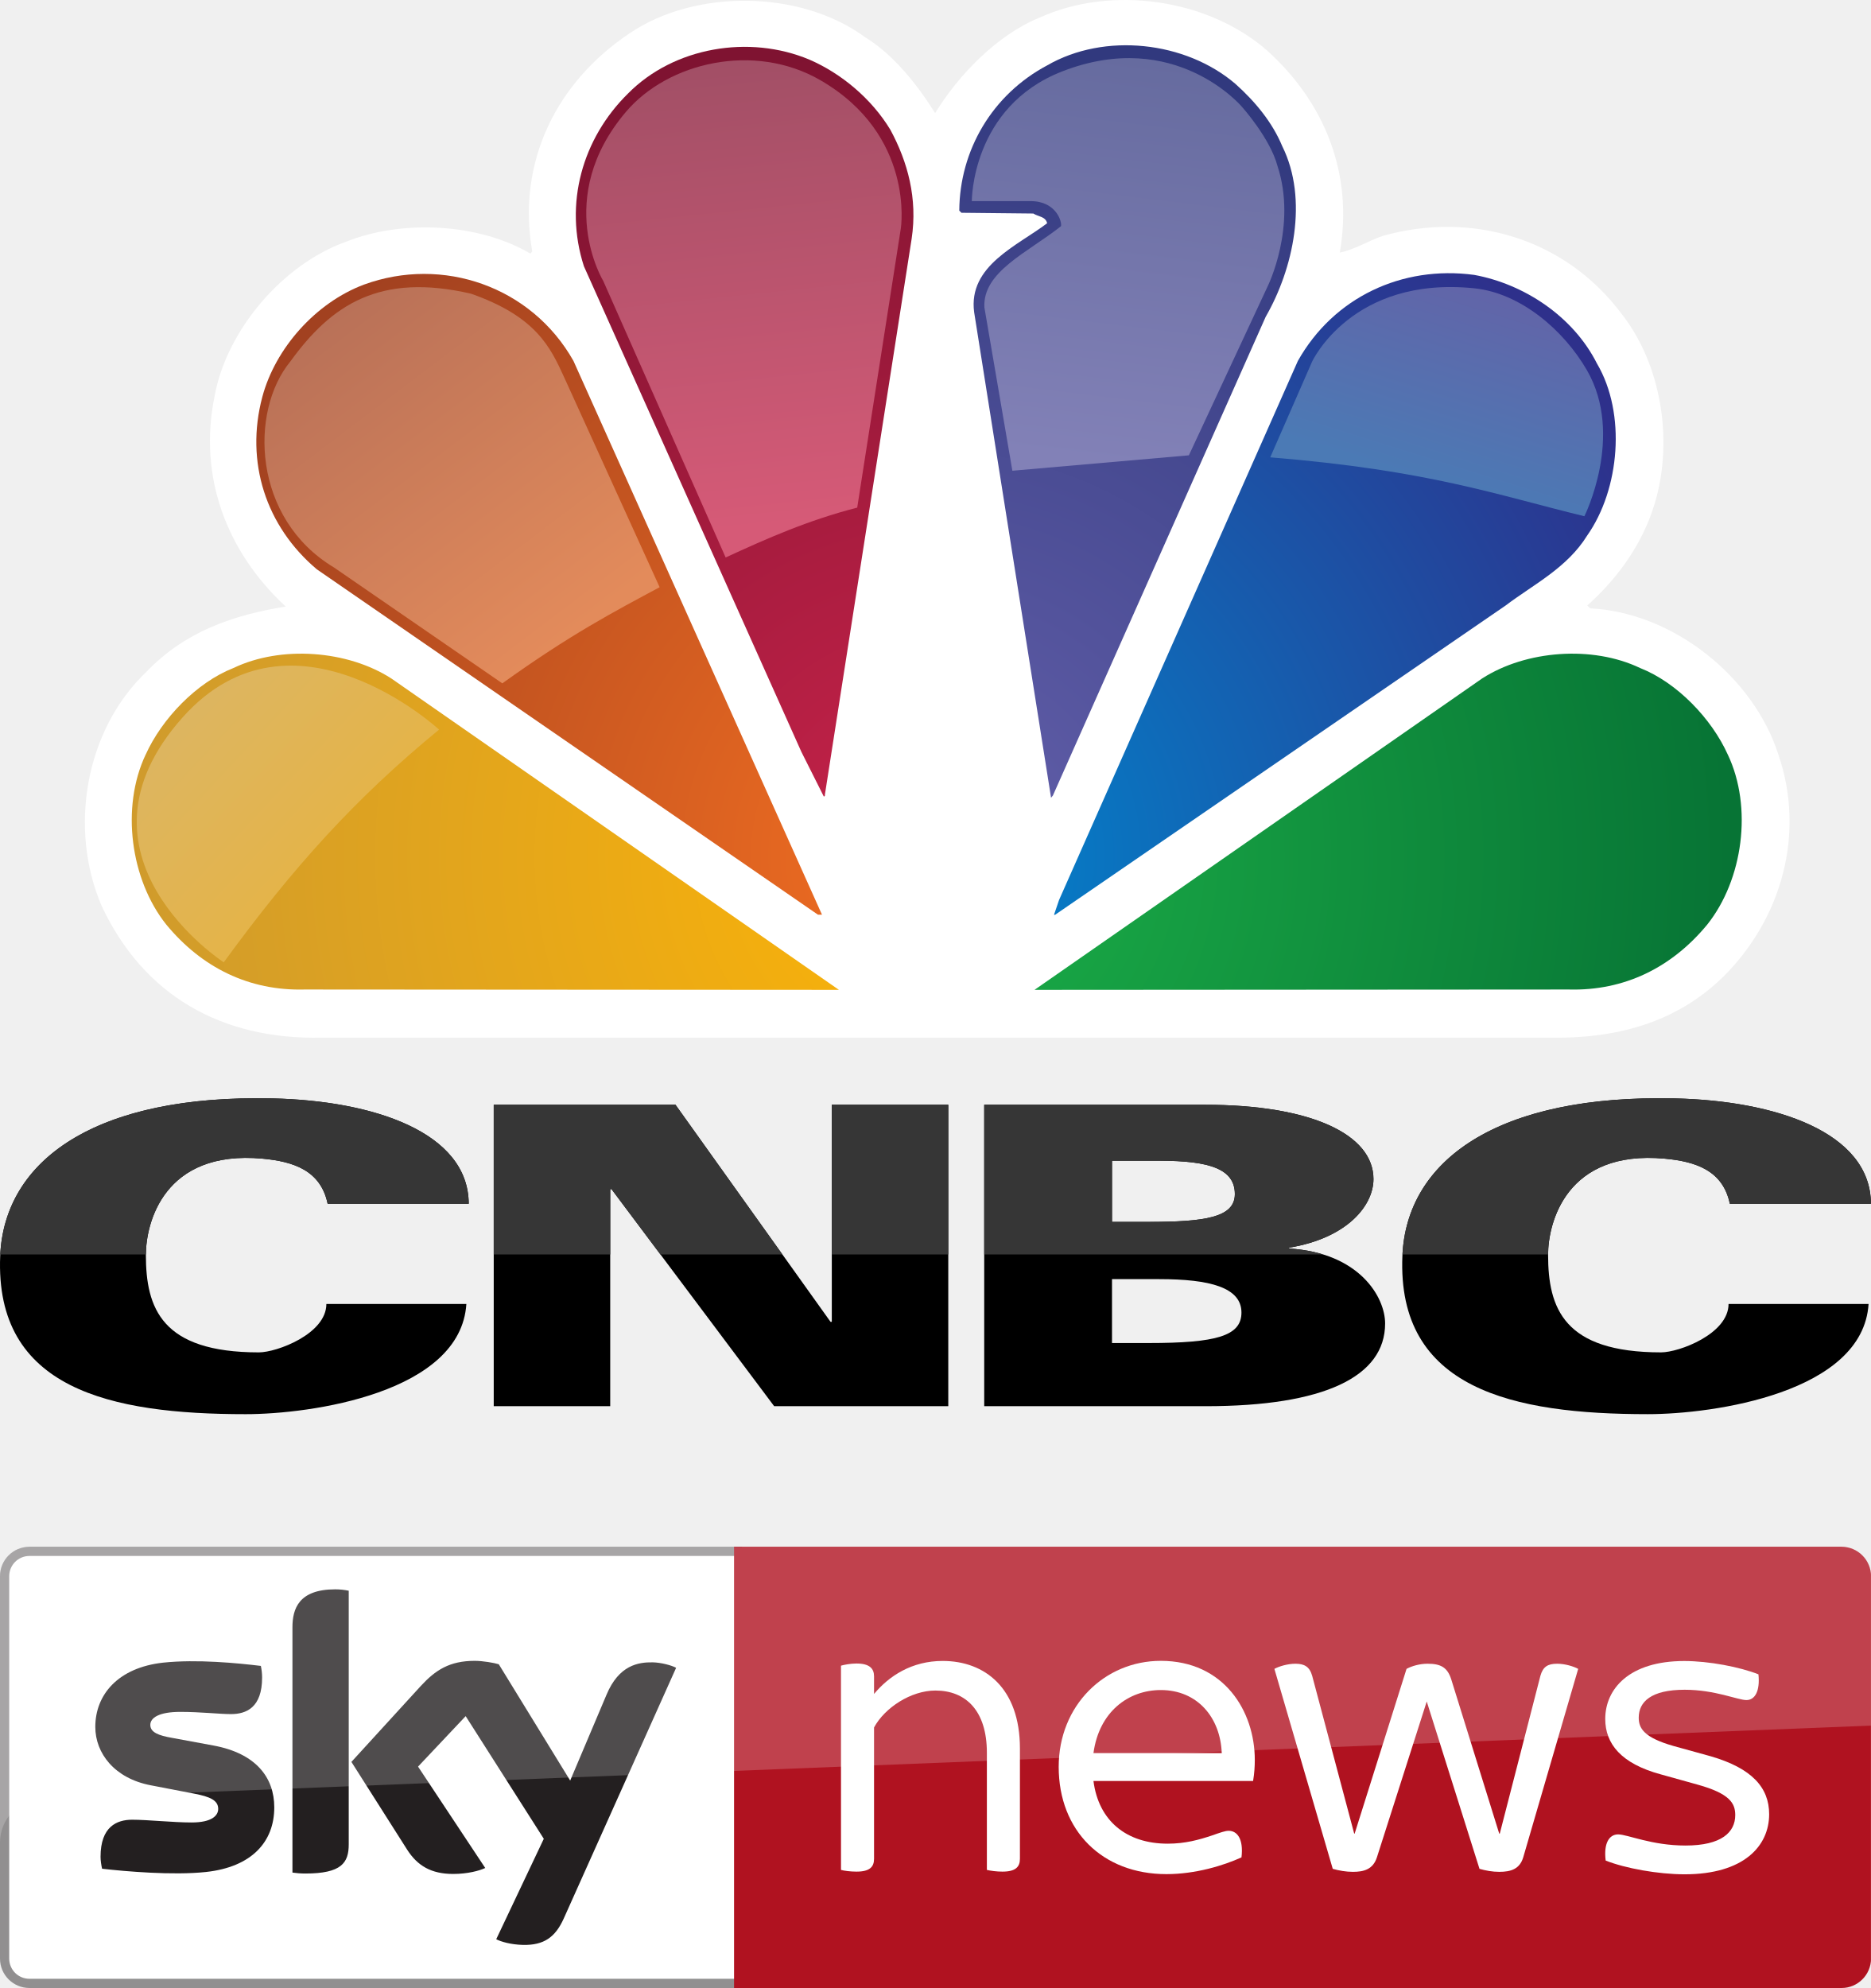
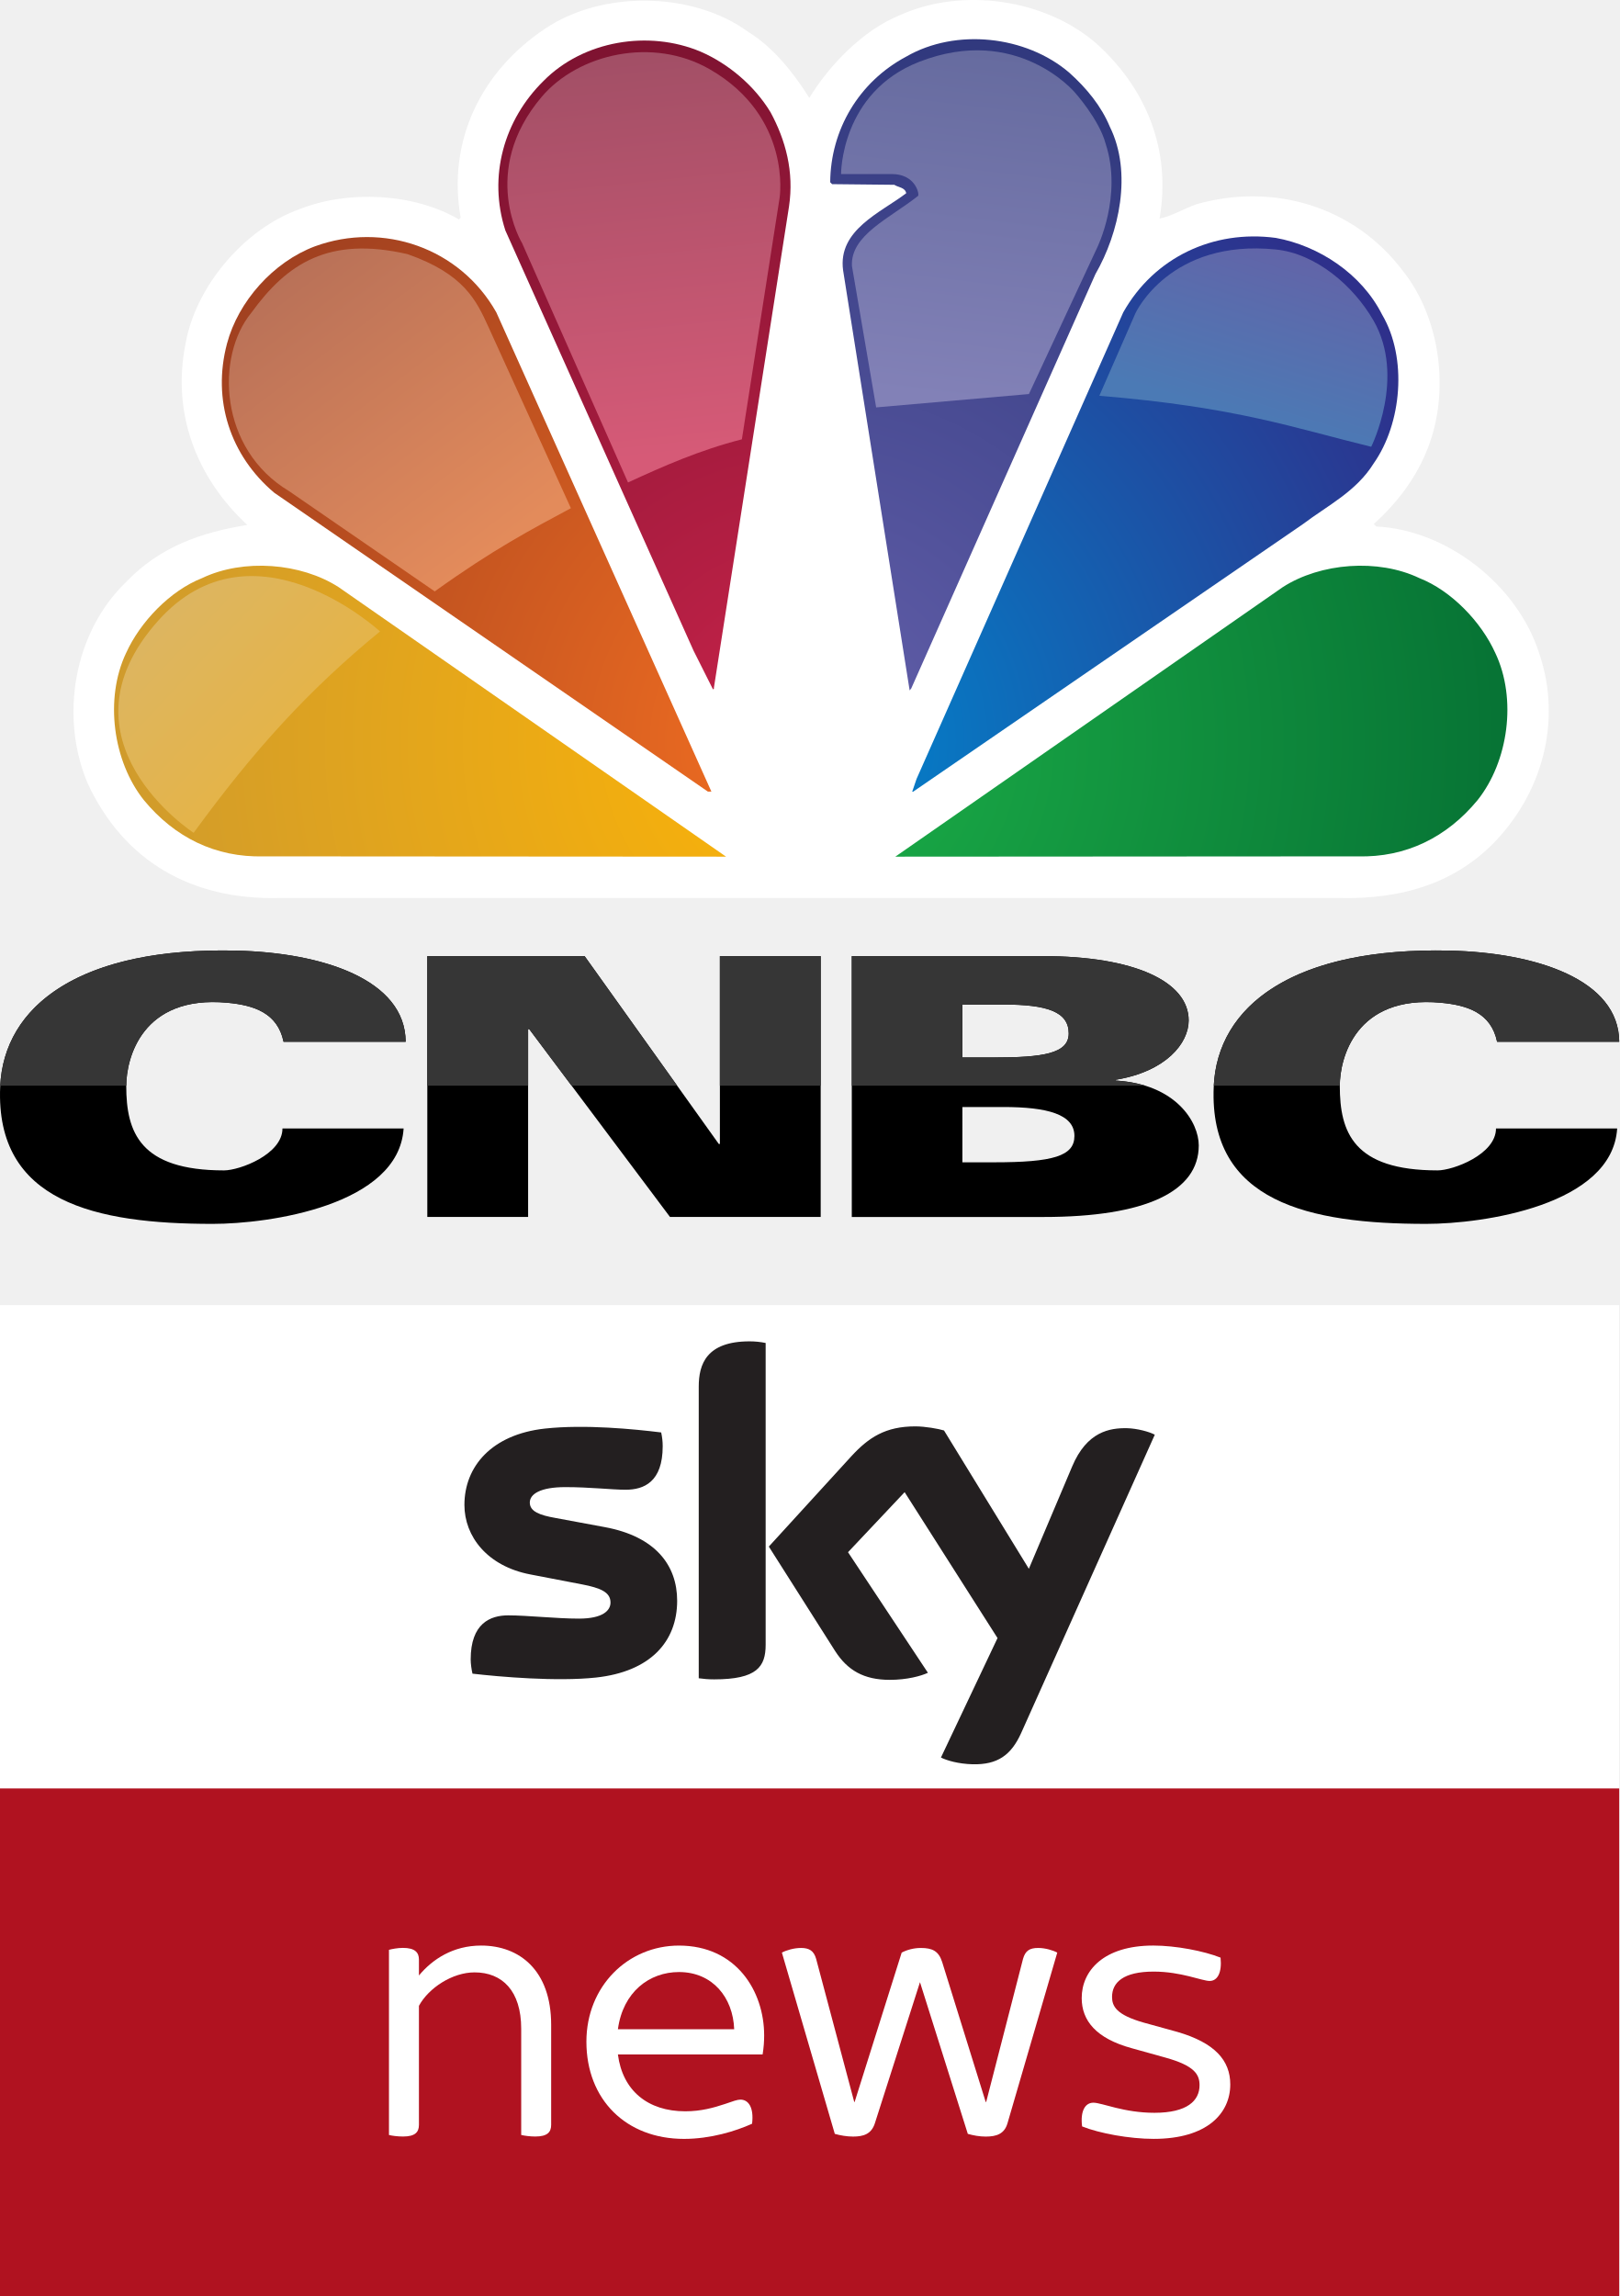
- <svg xmlns="http://www.w3.org/2000/svg" width="800" height="850" version="1.1" viewBox="0 0 800 850">
+ <svg xmlns="http://www.w3.org/2000/svg" xmlns:xlink="http://www.w3.org/1999/xlink" width="1340" height="1900" version="1.1" viewBox="0 0 1340 1900">
  <defs>
    <radialGradient id="g" cx="398.41" cy="467.17" r="343.82" gradientTransform="matrix(.99055 0 -1.3248e-6 1.0077 4.2141 -105.44)" gradientUnits="userSpaceOnUse">
      <stop stop-color="#6460ab" offset="0" />
      <stop stop-color="#31397e" offset="1" />
    </radialGradient>
    <radialGradient id="f" cx="398.41" cy="467.17" r="343.82" gradientTransform="matrix(.99055 0 -1.3248e-6 1.0077 4.2141 -105.44)" gradientUnits="userSpaceOnUse">
      <stop stop-color="#c8234a" offset="0" />
      <stop stop-color="#7f1331" offset="1" />
    </radialGradient>
    <radialGradient id="e" cx="398.41" cy="467.17" r="343.82" gradientTransform="matrix(.99055 0 -1.3248e-6 1.0077 4.2141 -105.44)" gradientUnits="userSpaceOnUse">
      <stop stop-color="#0086ce" offset="0" />
      <stop stop-color="#2e308b" offset="1" />
    </radialGradient>
    <radialGradient id="d" cx="398.41" cy="467.17" r="343.82" gradientTransform="matrix(.99055 0 -1.3248e-6 1.0077 4.2141 -105.44)" gradientUnits="userSpaceOnUse">
      <stop stop-color="#f36f21" offset="0" />
      <stop stop-color="#a24120" offset="1" />
    </radialGradient>
    <radialGradient id="c" cx="398.41" cy="467.17" r="343.82" gradientTransform="matrix(.99055 0 -1.3248e-6 1.0077 4.2141 -105.44)" gradientUnits="userSpaceOnUse">
      <stop stop-color="#1cb048" offset="0" />
      <stop stop-color="#077435" offset="1" />
    </radialGradient>
    <radialGradient id="b" cx="398.41" cy="467.17" r="343.82" gradientTransform="matrix(.99055 0 -1.3248e-6 1.0077 4.2141 -105.44)" gradientUnits="userSpaceOnUse">
      <stop stop-color="#fdb406" offset="0" />
      <stop stop-color="#d09b2c" offset="1" />
    </radialGradient>
    <linearGradient id="l" x1="79.01" x2="136.54" y1="306.9" y2="360.6" gradientTransform="matrix(1.0011 0 0 1.0011 -1.3217e-6 -.6781)" gradientUnits="userSpaceOnUse">
      <stop stop-color="#ddb560" offset="0" />
      <stop stop-color="#e4b44a" offset="1" />
    </linearGradient>
    <linearGradient id="k" x1="146.05" x2="248.11" y1="132.3" y2="266.91" gradientTransform="matrix(1.0011 0 0 1.0011 -1.3217e-6 -.6781)" gradientUnits="userSpaceOnUse">
      <stop stop-color="#b97158" offset="0" />
      <stop stop-color="#e38b5b" offset="1" />
    </linearGradient>
    <linearGradient id="j" x1="318.8" x2="339.5" y1="26.131" y2="223.48" gradientTransform="matrix(1.0011 0 0 1.0011 -1.3217e-6 -.6781)" gradientUnits="userSpaceOnUse">
      <stop stop-color="#a24f66" offset="0" />
      <stop stop-color="#d65a77" offset="1" />
    </linearGradient>
    <linearGradient id="i" x1="492.68" x2="471.98" y1="26.131" y2="197.26" gradientTransform="matrix(1.0011 0 0 1.0011 -1.3217e-6 -.6781)" gradientUnits="userSpaceOnUse">
      <stop stop-color="#666b9f" offset="0" />
      <stop stop-color="#8281b7" offset="1" />
    </linearGradient>
    <linearGradient id="h" x1="639.41" x2="613.63" y1="124.47" y2="206.98" gradientTransform="matrix(1.0011 0 0 1.0011 -1.3217e-6 -.6781)" gradientUnits="userSpaceOnUse">
      <stop stop-color="#6264a8" offset="0" />
      <stop stop-color="#4b7ab5" offset="1" />
    </linearGradient>
-     <clipPath id="c-9">
-       <path d="m204.01 334.3h52.422v12.36h-52.422z" />
-     </clipPath>
-     <clipPath id="b-4">
-       <path d="m204.01 346.66h52.422v-8.286h-52.422z" />
-     </clipPath>
-     <clipPath id="a-4">
-       <path d="m204.01 338.37h52.422v8.286h-52.422z" />
-     </clipPath>
    <linearGradient id="linearGradient937" x1="139.58" x2="139.58" y1="178.73" y2="203.1" gradientTransform="matrix(2.9367 0 0 2.9253 .40093 10.315)" gradientUnits="userSpaceOnUse">
      <stop offset="0" />
      <stop offset="1" />
    </linearGradient>
+     <linearGradient id="linearGradient994" x1="139.58" x2="139.58" y1="178.73" y2="203.1" gradientTransform="matrix(2.9367 0 0 2.9253 .40093 10.315)" gradientUnits="userSpaceOnUse" xlink:href="#linearGradient937" />
  </defs>
-   <g transform="translate(-.0011767 .67851)" stroke-width="1.001">
+   <g transform="matrix(1.675 0 0 1.675 -.0018992 1.1373)" stroke-width="1.001">
    <path d="m399.85 47.678c10.044-16.399 26.708-33.556 44.651-40.812 30.885-14.05 72.281-8.009 97.48 14.224 24.384 22.088 36.753 52.363 30.916 86.209 5.981-1.103 12.018-4.931 18.351-7.111 37.851-10.682 77.882 0.9 102.15 33.351 18.23 23.164 22.994 59.154 12.051 87.138-5.431 14.077-14.691 26.734-26.736 37.53l1.216 1.224c35.214 1.71 69.821 29.054 80.502 62.578 11.581 33.817 1.393 69.954-23.339 94.684-20.207 19.97-46.19 26.881-75.074 26.298h-524.37c-43.055 0.931-76.324-18.14-94.233-56.427-14.051-32.86-7.113-74.887 19.129-99.936 16.547-17.303 37.275-24.387 59.628-27.955-25.312-23.483-37.508-55.615-30.395-90.07 5.083-27.92 28.885-56.195 56.23-65.947 24.093-9.579 56.726-7.896 78.789 5.107l0.783-0.957c-6.648-37.995 10.191-72.276 41.714-93.293 28.105-19.009 73.043-18.519 100.56 1.687 12.368 7.575 22.557 20.579 29.989 32.478" fill="#fff" />
    <path d="m548.3 61.873c11.265 22.727 4.649 52.51-7.112 72.915l-90.98 204.67-0.787 0.957-32.887-207.62c-2.638-19.938 18.664-28.445 31.206-38.025-0.638-2.93-3.861-2.787-5.891-4.15l-30.74-0.32-0.933-0.929c0.176-25.775 14.053-49.577 37.565-62.086 24.564-14.193 59.162-10.334 80.47 7.865 8.654 7.723 15.941 16.689 20.09 26.734" fill="url(#g)" />
    <path d="m380.69 54.761c7.434 13.759 11.73 29.377 9.117 46.674l-37.099 237.73c0.202 0.289-0.145 0.609-0.439 0.752l-9.607-19.127-92.983-207.62c-8.652-26.734-0.638-54.687 18.84-73.846 19.624-19.91 51.905-25.311 77.57-14.51 13.585 5.864 26.561 16.663 34.6 29.955" fill="url(#f)" />
    <path d="m682.9 154.85c12.511 21.333 9.697 53.612-4.212 73.41-8.617 13.902-22.844 20.839-34.891 29.952l-192.67 132.25h-0.441l2.152-6.326 102.12-230.5c15.3-27.168 44.504-40.928 75.391-36.779 21.164 3.864 42.327 17.62 52.545 37.998" fill="url(#e)" />
    <path d="m245.2 153.62 106.28 236.8h-1.712l-214.27-147.66c-21.805-18.373-30.743-45.89-23.341-73.698 5.544-20.84 22.847-40.316 43.428-48.04 33.704-12.336 71.673 0.783 89.614 32.599" fill="url(#d)" />
    <path d="m738.81 322c10.681 22.552 6.473 53.436-8.797 72.624-15.151 18.375-35.417 28.418-59.194 27.777l-228.47 0.149 191.39-133.14c18.701-12.046 47.12-14.23 67.529-4.476 15.761 6.183 30.598 21.627 37.536 37.069" fill="url(#c)" />
    <path d="m62.261 322c-10.651 22.552-6.473 53.436 8.825 72.624 15.153 18.375 35.358 28.418 59.163 27.777l228.47 0.149-191.39-133.14c-18.695-12.046-47.112-14.23-67.494-4.476-15.766 6.183-30.596 21.627-37.566 37.069" fill="url(#b)" />
    <path d="m95.666 410.78c29.866-40.974 56.576-70.365 92.083-99.5 0 0-62.654-57.847-109.6-5.303-52.855 59.151 17.523 104.8 17.523 104.8z" fill="url(#l)" />
    <path d="m214.79 291.5-71.937-49.515c-34.898-20.894-36.307-66.737-18.685-88.13 17.625-24.354 38.258-37.976 77.231-28.961 27.843 9.781 33.914 22.788 39.861 35.812l40.795 89.687c-19.368 10.394-38.223 20.233-67.265 41.106z" fill="url(#k)" />
    <path d="m310.28 237.68c17.488-8.053 35.219-15.923 56.256-21.315l18.668-119.49s6.112-39.864-34.477-63.298c-28.198-16.28-65.042-7.686-83.076 13.564-31.328 36.914-9.688 72.34-9.688 72.34z" fill="url(#j)" />
    <path d="m508.35 194-75.47 6.594-11.967-69.852c-0.774-15.27 18.467-23.398 32.728-34.682 0.602-1.482-1.766-10.746-12.945-10.746h-25.156s-0.228-40.306 38.589-55.442c48.37-18.86 76.935 15.143 76.935 15.143s11.981 13.357 15.143 25.156c8.549 25.894-4.152 51.534-4.152 51.534z" fill="url(#i)" />
    <path d="m543.14 194.86c68.09 5.57 96.385 15.964 134.33 25.187 0 0 17.233-34.468 1.095-62.421-9.93-17.199-28.428-33.023-48.184-35.043-52.377-5.355-69.357 31.393-69.357 31.393z" fill="url(#h)" />
-     <path d="m140.09 514c-2.948-14.278-14.674-18.066-27.801-19.278-42.397-3.923-49.914 27.717-49.914 41.077 0 22.856 6.684 41.753 48.308 41.753 7.676 0 28.87-7.89 28.87-20.705h59.861c-2.414 38.018-66.43 47.124-94.349 47.124-57.849 0-107.38-10.753-104.98-67.66 1.709-40.618 40.147-69.123 116.61-67.341 42.623 0.989 83.56 14.255 83.736 45.03h-60.337z" fill="url(#linearGradient937)" />
-     <path d="m739.66 514c-2.948-14.278-14.677-18.066-27.801-19.278-42.4-3.926-49.911 27.717-49.911 41.074 0 22.856 6.681 41.753 48.311 41.753 7.668 0 28.855-7.89 28.855-20.705h59.869c-2.402 38.018-66.43 47.124-94.352 47.124-57.849 0-107.38-10.753-104.98-67.66 1.709-40.618 40.156-69.123 116.6-67.341 42.629 0.989 83.568 14.255 83.747 45.03h-60.34z" fill="url(#linearGradient937)" />
-     <path d="m211.12 471.68h77.709l66.303 92.82h0.537v-92.82h49.806v128.88h-74.449l-69.557-92.82h-0.546v92.82h-49.806v-128.88z" fill="url(#linearGradient937)" />
-     <path d="m420.84 471.68h94.393c45.363 0 72.045 12.655 72.045 31.772 0 11.289-11.169 25.231-36.07 29.332v0.36c29.986 1.782 41.054 20.711 41.054 32.059 0 22.718-26.016 35.362-76.755 35.362h-94.666v-128.88zm54.642 50.078h15.647c24.101 0 36.887-1.875 36.887-11.874 0-10.707-10.64-14.284-32.332-14.284h-20.202zm0 51.799h15.647c29.047 0 39.704-3.039 39.704-13.033 0-10.713-13.456-14.29-35.148-14.29h-20.202z" fill="url(#linearGradient937)" />
+     <path d="m140.09 514c-2.948-14.278-14.674-18.066-27.801-19.278-42.397-3.923-49.914 27.717-49.914 41.077 0 22.856 6.684 41.753 48.308 41.753 7.676 0 28.87-7.89 28.87-20.705h59.861c-2.414 38.018-66.43 47.124-94.349 47.124-57.849 0-107.38-10.753-104.98-67.66 1.709-40.618 40.147-69.123 116.61-67.341 42.623 0.989 83.56 14.255 83.736 45.03h-60.337z" fill="url(#linearGradient994)" />
+     <path d="m739.66 514c-2.948-14.278-14.677-18.066-27.801-19.278-42.4-3.926-49.911 27.717-49.911 41.074 0 22.856 6.681 41.753 48.311 41.753 7.668 0 28.855-7.89 28.855-20.705h59.869c-2.402 38.018-66.43 47.124-94.352 47.124-57.849 0-107.38-10.753-104.98-67.66 1.709-40.618 40.156-69.123 116.6-67.341 42.629 0.989 83.568 14.255 83.747 45.03h-60.34z" fill="url(#linearGradient994)" />
+     <path d="m211.12 471.68h77.709l66.303 92.82h0.537v-92.82h49.806v128.88h-74.449l-69.557-92.82h-0.546v92.82h-49.806v-128.88z" fill="url(#linearGradient994)" />
+     <path d="m420.84 471.68h94.393c45.363 0 72.045 12.655 72.045 31.772 0 11.289-11.169 25.231-36.07 29.332v0.36c29.986 1.782 41.054 20.711 41.054 32.059 0 22.718-26.016 35.362-76.755 35.362h-94.666v-128.88zm54.642 50.078h15.647c24.101 0 36.887-1.875 36.887-11.874 0-10.707-10.64-14.284-32.332-14.284h-20.202zm0 51.799h15.647c29.047 0 39.704-3.039 39.704-13.033 0-10.713-13.456-14.29-35.148-14.29h-20.202z" fill="url(#linearGradient994)" />
    <path d="m109.63 468.89c-71.392 0.09-107.52 27.773-109.53 66.794h62.289c0.043-13.426 7.625-44.863 49.9-40.952 13.127 1.211 24.864 4.993 27.812 19.272h60.318c-0.176-30.775-41.096-44.061-83.719-45.051-2.389-0.056-4.755-0.066-7.07-0.063z" fill="#363636" />
    <path d="m211.12 471.68v64.01h49.806v-27.937h0.532l20.929 27.937h52.152l-45.707-64.01h-77.712zm144.54 0v64.01h49.806v-64.01z" fill="#363636" />
    <path d="m420.85 471.68v64.01h144.85c-4.241-1.304-9.047-2.211-14.485-2.534v-0.375c24.903-4.101 36.071-18.025 36.071-29.314 0-19.117-26.687-31.786-72.05-31.786h-94.387zm54.623 23.933h20.211c21.693 0 32.317 3.559 32.317 14.266 0 9.999-12.784 11.888-36.885 11.888h-15.643z" fill="#363636" />
    <path d="m709.21 468.89c-71.376 0.09-107.52 27.773-109.53 66.794h62.258c0.033-13.407 7.624-44.869 49.931-40.952 13.124 1.211 24.833 4.993 27.781 19.272h60.349c-0.179-30.775-41.122-44.061-83.75-45.051-2.389-0.056-4.724-0.066-7.039-0.063z" fill="#363636" />
  </g>
-   <g transform="matrix(3.78 0 0 3.78 99.205 279.23)">
-     <g transform="matrix(4.0377,0,0,-4.0377,-850,1500.8)">
-       <g clip-path="url(#c-9)">
-         <g transform="translate(204.7,346.53)">
-           <path d="m0 0c-0.314 0-0.569-0.26-0.569-0.579v-10.941c0-0.319 0.255-0.579 0.569-0.579l20.097-1e-3v12.098z" fill="#fff" />
-         </g>
-         <g transform="translate(204.84,334.3)">
-           <path d="m0 0h19.963v0.258h-19.963c-0.313 0-0.566 0.253-0.566 0.566v10.712c0 0.313 0.253 0.567 0.566 0.567h19.963v0.257h-19.963c-0.455 0-0.824-0.369-0.824-0.824v-10.712c0-0.455 0.369-0.824 0.824-0.824" fill="#918f90" />
-         </g>
-         <g transform="translate(255.61,346.66)">
-           <path d="m0 0h-31.029v-12.36h31.029c0.453 0 0.824 0.371 0.824 0.824v10.712c0 0.453-0.371 0.824-0.824 0.824" fill="#b01220" />
-         </g>
-         <g transform="translate(234.65,340.88)">
-           <path d="m0 0h3.594c-0.036 0.986-0.673 1.767-1.707 1.767-0.913 0-1.731-0.613-1.887-1.767m4.472-0.781h-4.472c0.144-1.118 0.926-1.756 2.08-1.756 0.493 0 0.877 0.109 1.238 0.229 0.24 0.084 0.373 0.132 0.469 0.132 0.24 0 0.421-0.228 0.36-0.745-0.505-0.229-1.286-0.469-2.103-0.469-1.792 0-3.018 1.214-3.018 3.005 0 1.719 1.287 2.97 2.861 2.97 1.768 0 2.633-1.407 2.633-2.777 0-0.181-0.012-0.373-0.048-0.589" fill="#fff" />
-         </g>
-         <g transform="translate(232.59,341.01)">
-           <path d="m0 0v-3.09c0-0.228-0.12-0.36-0.493-0.36-0.156 0-0.336 0.024-0.433 0.048v3.282c0 1.178-0.589 1.743-1.442 1.743-0.685 0-1.419-0.481-1.719-1.034v-3.679c0-0.228-0.121-0.36-0.493-0.36-0.168 0-0.349 0.024-0.433 0.048v5.722c0.084 0.024 0.265 0.06 0.433 0.06 0.372 0 0.493-0.144 0.493-0.36v-0.493c0.42 0.505 1.058 0.925 1.923 0.925 1.178 0 2.164-0.757 2.164-2.452" fill="#fff" />
-         </g>
-         <g transform="translate(249,337.87)">
-           <path d="m0 0c-0.06 0.481 0.096 0.733 0.349 0.733 0.264 0 0.937-0.312 1.887-0.312 1.01 0 1.394 0.372 1.394 0.853 0 0.325-0.144 0.601-1.057 0.854l-1.034 0.288c-1.106 0.301-1.551 0.854-1.551 1.551 0 0.842 0.673 1.623 2.212 1.623 0.697 0 1.563-0.168 2.08-0.373 0.048-0.468-0.097-0.721-0.337-0.721s-0.878 0.289-1.731 0.289c-0.938 0-1.286-0.337-1.286-0.782 0-0.288 0.132-0.553 0.973-0.793l1.046-0.289c1.154-0.336 1.635-0.877 1.635-1.623 0-0.889-0.709-1.683-2.368-1.683-0.745 0-1.671 0.169-2.212 0.385" fill="#fff" />
-         </g>
-         <g transform="translate(248.23,343.24)">
-           <path d="m0 0-1.539-5.277c-0.096-0.325-0.336-0.409-0.673-0.409-0.192 0-0.385 0.036-0.553 0.084l-1.478 4.688-1.395-4.363c-0.108-0.337-0.361-0.409-0.673-0.409-0.193 0-0.397 0.036-0.565 0.084l-1.635 5.602c0.132 0.072 0.373 0.144 0.589 0.144 0.252 0 0.397-0.084 0.469-0.336l1.178-4.424h0.012l1.454 4.616c0.157 0.084 0.373 0.144 0.59 0.144 0.36 0 0.553-0.096 0.661-0.433l1.346-4.327h0.015l1.139 4.424c0.072 0.252 0.205 0.336 0.469 0.336 0.216 0 0.457-0.072 0.589-0.144" fill="#fff" />
-         </g>
-         <g transform="translate(211.7,339.36)">
-           <path d="m0 0c0-0.965-0.631-1.671-1.913-1.81-0.929-0.1-2.273 0.018-2.911 0.091-0.024 0.104-0.043 0.234-0.043 0.336 0 0.845 0.457 1.037 0.885 1.037 0.444 0 1.144-0.077 1.665-0.077 0.571 0 0.746 0.195 0.746 0.38 0 0.242-0.231 0.343-0.676 0.428l-1.215 0.234c-1.012 0.193-1.552 0.894-1.552 1.636 0 0.903 0.639 1.659 1.896 1.799 0.95 0.102 2.107-0.014 2.742-0.091 0.023-0.11 0.035-0.213 0.035-0.326 0-0.842-0.444-1.024-0.872-1.024-0.329 0-0.839 0.062-1.421 0.062-0.593 0-0.839-0.164-0.839-0.364 0-0.211 0.234-0.298 0.605-0.363l1.163-0.215c1.194-0.22 1.705-0.898 1.705-1.733m2.086-1.036c0-0.518-0.203-0.817-1.214-0.817-0.134 0-0.251 0.01-0.363 0.026v6.869c0 0.522 0.177 1.066 1.198 1.066 0.129 0 0.258-0.013 0.379-0.039zm4.132-2.658c0.132-0.068 0.404-0.15 0.747-0.159 0.586-0.013 0.907 0.212 1.144 0.738l3.149 7.025c-0.13 0.07-0.417 0.147-0.653 0.153-0.405 7e-3 -0.948-0.076-1.296-0.905l-1.019-2.407-2 3.258c-0.129 0.04-0.444 0.096-0.676 0.096-0.704 0-1.1-0.26-1.509-0.704l-1.944-2.127 1.563-2.461c0.289-0.449 0.671-0.678 1.289-0.678 0.405 0 0.742 0.092 0.897 0.167l-1.882 2.84 1.334 1.414 2.189-3.436z" fill="#231f20" />
-         </g>
-         <g clip-path="url(#b-4)" opacity=".2">
-           <g clip-path="url(#a-4)">
-             <g transform="translate(204.84,346.66)">
-               <path d="m0 0h50.774c0.455 0 0.824-0.369 0.824-0.824v-4.185l-51.235-2.042c-0.663-0.026-1.187-0.571-1.187-1.235v7.462c0 0.455 0.369 0.824 0.824 0.824" fill="#fff" />
-             </g>
-           </g>
-         </g>
-       </g>
+   <g transform="matrix(3.7795 0 0 3.7795 .0028008 1080)">
+     <path d="m-7.3425e-4 0h354.54v216.96h-354.54z" fill="#fff" style="paint-order:stroke fill markers" />
+     <path d="m-7.4105e-4 105.83h354.54v111.13h-354.54z" fill="#b01220" style="paint-order:stroke fill markers" />
+     <path d="m148.27 64.721c0 8.973-5.865 15.531-17.77 16.828-8.628 0.925-21.118-0.167-27.047-0.85-0.221-0.968-0.392-2.173-0.392-3.121 0-7.855 4.244-9.646 8.214-9.646 4.125 0 10.627 0.715 15.465 0.715 5.311 0 6.934-1.807 6.934-3.523 0-2.254-2.148-3.19-6.274-3.981l-11.294-2.173c-9.402-1.802-14.418-8.312-14.418-15.217 0-8.395 5.938-15.424 17.614-16.717 8.83-0.956 19.573 0.123 25.47 0.847 0.217 1.015 0.33 1.972 0.33 3.026 0 7.828-4.125 9.517-8.101 9.517-3.056 0-7.794-0.572-13.203-0.572-5.509 0-7.794 1.525-7.794 3.383 0 1.956 2.176 2.767 5.626 3.371l10.796 2.005c11.091 2.046 15.843 8.351 15.843 16.109m19.377 9.635c0 4.815-1.89 7.59-11.276 7.59-1.244 0-2.333-0.092-3.375-0.242v-63.858c0-4.849 1.647-9.909 11.132-9.909 1.194 0 2.398 0.123 3.519 0.357v66.06m38.382 24.704c1.229 0.629 3.76 1.393 6.943 1.479 5.445 0.118 8.423-1.975 10.628-6.859l29.254-65.303c-1.206-0.651-3.876-1.372-6.068-1.423-3.758-0.07-8.805 0.703-12.036 8.405l-9.473 22.377-18.578-30.286c-1.198-0.368-4.123-0.895-6.273-0.895-6.548 0-10.219 2.42-14.023 6.549l-18.062 19.771 14.528 22.885c2.685 4.169 6.224 6.295 11.971 6.295 3.757 0 6.886-0.856 8.335-1.55l-17.492-26.398 12.396-13.146 20.339 31.944-12.388 26.156" fill="#231f20" stroke-width="2.944" />
+     <g transform="matrix(1.7545,0,0,1.7545,-81.753,117.57)" fill="#fff" stroke-width="4.038">
+       <path d="m123.71 23.356h14.511c-0.145-3.981-2.717-7.135-6.892-7.135-3.686 0-6.989 2.475-7.619 7.135m18.057 3.153h-18.057c0.581 4.514 3.739 7.09 8.398 7.09 1.991 0 3.541-0.44 4.999-0.925 0.969-0.339 1.506-0.533 1.894-0.533 0.969 0 1.7 0.921 1.454 3.008-2.039 0.925-5.192 1.894-8.491 1.894-7.236 0-12.186-4.902-12.186-12.133 0-6.941 5.197-11.992 11.552-11.992 7.139 0 10.631 5.681 10.631 11.213 0 0.731-0.049 1.506-0.194 2.378" />
+       <path d="m115.38 22.816v12.476c0 0.921-0.485 1.454-1.991 1.454-0.63 0-1.357-0.097-1.748-0.194v-13.252c0-4.756-2.378-7.038-5.822-7.038-2.766 0-5.729 1.942-6.941 4.175v14.855c0 0.921-0.489 1.454-1.991 1.454-0.678 0-1.409-0.097-1.748-0.194v-23.104c0.339-0.097 1.07-0.242 1.748-0.242 1.502 0 1.991 0.581 1.991 1.454v1.991c1.696-2.039 4.272-3.735 7.764-3.735 4.756 0 8.738 3.057 8.738 9.9" />
+       <path d="m181.64 35.486c-0.242-1.942 0.388-2.96 1.409-2.96 1.066 0 3.783 1.26 7.619 1.26 4.078 0 5.629-1.502 5.629-3.444 0-1.312-0.581-2.427-4.268-3.448l-4.175-1.163c-4.466-1.215-6.263-3.448-6.263-6.263 0-3.4 2.717-6.553 8.931-6.553 2.814 0 6.311 0.678 8.398 1.506 0.194 1.89-0.392 2.911-1.361 2.911s-3.545-1.167-6.989-1.167c-3.787 0-5.192 1.361-5.192 3.158 0 1.163 0.533 2.233 3.929 3.202l4.223 1.167c4.66 1.357 6.602 3.541 6.602 6.553 0 3.59-2.863 6.795-9.561 6.795-3.008 0-6.747-0.682-8.931-1.554" />
+       <path d="m178.54 13.796-6.214 21.307c-0.388 1.312-1.357 1.651-2.717 1.651-0.775 0-1.554-0.145-2.233-0.339l-5.968-18.929-5.633 17.616c-0.436 1.361-1.458 1.651-2.717 1.651-0.779 0-1.603-0.145-2.281-0.339l-6.602-22.619c0.533-0.291 1.506-0.581 2.378-0.581 1.018 0 1.603 0.339 1.894 1.357l4.756 17.863h0.049l5.871-18.638c0.634-0.339 1.506-0.581 2.382-0.581 1.454 0 2.233 0.388 2.669 1.748l5.435 17.471h0.061l4.599-17.863c0.291-1.018 0.828-1.357 1.894-1.357 0.872 0 1.845 0.291 2.378 0.581" />
    </g>
  </g>
</svg>
